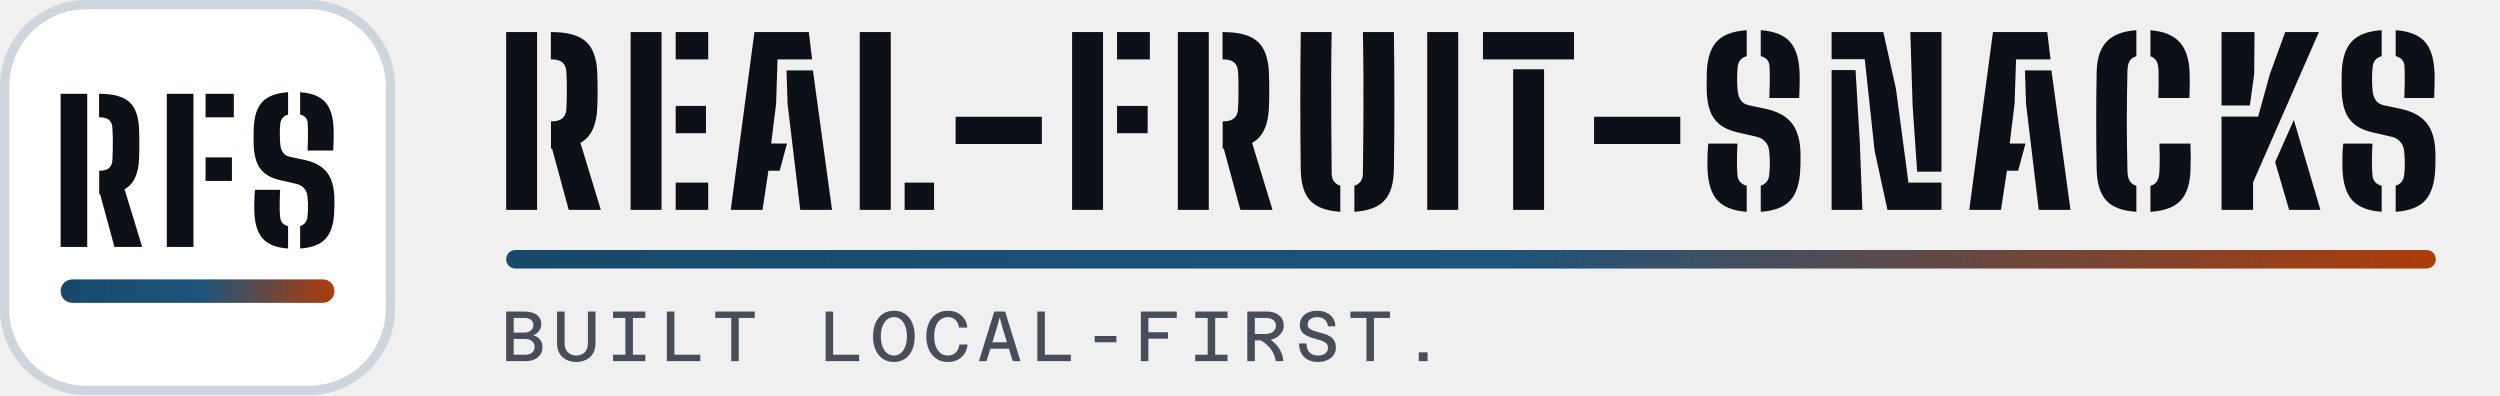
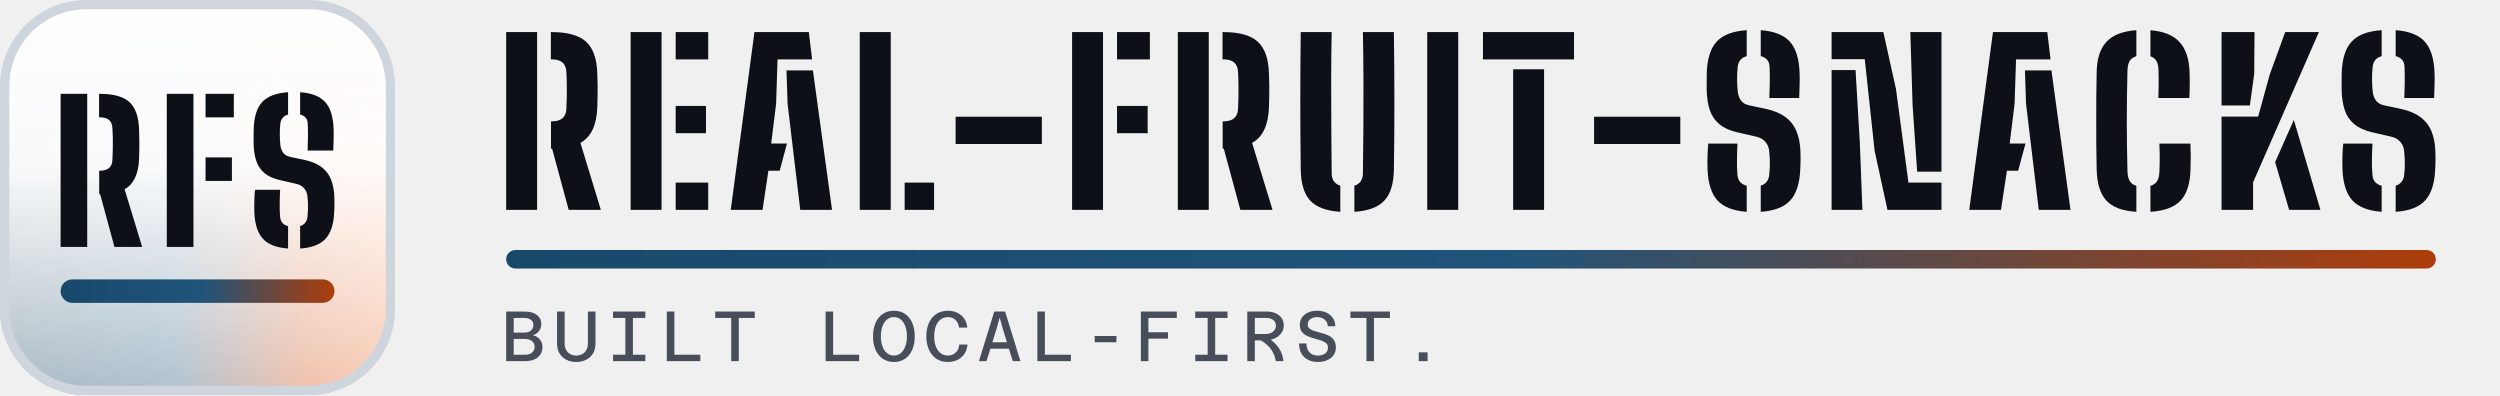
<svg xmlns="http://www.w3.org/2000/svg" viewBox="0 0 405 64" width="405" height="64" role="img" aria-label="Real-Fruit-Snacks">
  <defs>
    <linearGradient id="cyc-h" x1="0%" y1="0%" x2="100%" y2="0%">
      <stop offset="0%" stop-color="#133954" />
      <stop offset="44%" stop-color="#1F547A" />
      <stop offset="76%" stop-color="#CC5016" />
      <stop offset="100%" stop-color="#F06E2B" />
    </linearGradient>
    <linearGradient id="cyc-f" x1="0%" y1="0%" x2="0%" y2="100%">
      <stop offset="0%" stop-color="#FFFFFF" stop-opacity="0" />
      <stop offset="42%" stop-color="#FFFFFF" stop-opacity="0.08" />
      <stop offset="74%" stop-color="#FFFFFF" stop-opacity="0.58" />
      <stop offset="100%" stop-color="#FFFFFF" stop-opacity="1" />
    </linearGradient>
    <mask id="cyc-m" maskContentUnits="objectBoundingBox">
      <rect width="1" height="1" fill="url(#cyc-f)" />
    </mask>
    <linearGradient id="rule-d" x1="0" y1="0" x2="1" y2="0">
      <stop offset="0%" stop-color="#74B8E8" />
      <stop offset="52%" stop-color="#3B85B8" />
      <stop offset="100%" stop-color="#F06E2B" />
    </linearGradient>
    <linearGradient id="rule-l" x1="0" y1="0" x2="1" y2="0">
      <stop offset="0%" stop-color="#18496B" />
      <stop offset="52%" stop-color="#1F547A" />
      <stop offset="100%" stop-color="#AD3D0A" />
    </linearGradient>
  </defs>
-   <rect x="0.75" y="0.75" width="62.5" height="62.5" rx="13.25" fill="#FFFFFF" stroke="#CFD5DC" stroke-width="1.5" />
+   <rect x="0.75" y="0.75" width="62.5" height="62.5" rx="13.25" fill="#FFFFFF" />
+   <rect width="64" height="64" rx="14" fill="url(#cyc-h)" opacity="0.36" mask="url(#cyc-m)" />
+   <rect x="0.75" y="0.75" width="62.5" height="62.5" rx="13.25" fill="none" stroke="#CFD5DC" stroke-width="1.5" />
  <path d="M18.54 40 16.22 31.46H16.07V27.65H16.19Q17.17 27.65 17.67 27.21Q18.17 26.78 18.21 25.95Q18.26 25.09 18.27 24.21Q18.29 23.33 18.28 22.45Q18.26 21.57 18.21 20.71Q18.16 19.87 17.67 19.44Q17.17 19.01 16.19 19.01H16.05V15.2H16.19Q19.49 15.2 20.96 16.53Q22.42 17.86 22.53 20.94Q22.56 21.89 22.57 22.63Q22.58 23.36 22.57 24.09Q22.56 24.81 22.53 25.73Q22.39 29.44 20.18 30.66L23.03 40ZM9.82 40V15.2H14.13V40Z M27.02 40V15.2H31.34V40ZM33.3 29.31V25.5H37.57V29.31ZM33.3 19.01V15.2H37.88V19.01Z M46.67 40.26Q43.87 40.07 42.6 38.69Q41.32 37.31 41.2 34.36Q41.19 33.81 41.19 33.18Q41.19 32.56 41.22 31.93Q41.24 31.31 41.32 30.75H45.38Q45.32 31.92 45.31 33.04Q45.29 34.17 45.38 35.14Q45.43 35.73 45.75 36.11Q46.07 36.48 46.67 36.64ZM48.62 40.26V36.63Q49.15 36.46 49.44 36.09Q49.74 35.72 49.81 35.14Q49.87 34.59 49.89 34.03Q49.91 33.48 49.89 32.92Q49.86 32.36 49.81 31.81Q49.75 31.07 49.27 30.51Q48.8 29.96 48.01 29.79L45.34 29.17Q43.76 28.81 42.85 28.05Q41.94 27.29 41.54 26.13Q41.14 24.98 41.09 23.43Q41.08 22.7 41.08 22.08Q41.08 21.46 41.1 20.81Q41.21 17.87 42.51 16.49Q43.82 15.12 46.67 14.94V18.56Q46.09 18.72 45.79 19.09Q45.48 19.45 45.41 20.03Q45.32 20.88 45.33 21.73Q45.33 22.58 45.41 23.43Q45.48 24.16 45.84 24.7Q46.19 25.23 46.99 25.41L49.35 25.91Q51.04 26.28 52.08 27.06Q53.12 27.84 53.61 29.04Q54.1 30.23 54.16 31.81Q54.18 32.21 54.18 32.65Q54.18 33.09 54.17 33.52Q54.15 33.96 54.14 34.36Q54.02 37.29 52.73 38.69Q51.44 40.08 48.62 40.26ZM49.83 24.39Q49.87 23.27 49.89 22.19Q49.9 21.11 49.85 20.03Q49.84 19.44 49.52 19.07Q49.21 18.7 48.62 18.55V14.94Q51.39 15.13 52.66 16.51Q53.93 17.89 54.04 20.81Q54.07 21.52 54.05 22.51Q54.03 23.5 53.99 24.39Z" fill="#0D1016" />
  <rect x="9.82" y="45.26" width="44.36" height="3.80" rx="1.90" fill="url(#rule-l)" />
  <path d="M92.13 34 89.44 24.08H89.26V19.66H89.4Q90.54 19.66 91.12 19.15Q91.7 18.64 91.75 17.68Q91.8 16.69 91.82 15.67Q91.84 14.64 91.82 13.62Q91.81 12.6 91.75 11.6Q91.69 10.63 91.12 10.12Q90.54 9.62 89.41 9.62H89.24V5.2H89.41Q93.23 5.2 94.94 6.75Q96.64 8.29 96.76 11.86Q96.8 12.97 96.81 13.83Q96.82 14.68 96.81 15.52Q96.8 16.35 96.76 17.42Q96.6 21.73 94.03 23.15L97.34 34ZM82 34V5.2H87.01V34Z M102.16 34V5.2H107.17V34ZM109.46 34V29.58H114.73V34ZM109.46 21.58V17.16H114.37V21.58ZM109.46 9.62V5.2H114.73V9.62Z M118.38 34 122.22 5.2H131.03L131.56 9.62H125.96L125.73 16.83L124.93 23.25H127.49L126.31 27.66H124.48L123.53 34ZM129.64 34 127.59 16.83 127.41 11.4H131.69L134.79 34Z M139.28 34V5.2H144.3V34ZM146.55 34V29.58H151.32V34Z M154.81 23.33V18.91H168.78V23.33Z M173.68 34V5.2H178.69V34ZM180.96 21.58V17.16H185.92V21.58ZM180.96 9.62V5.2H186.28V9.62Z M200.94 34 198.25 24.08H198.07V19.66H198.21Q199.35 19.66 199.93 19.15Q200.51 18.64 200.56 17.68Q200.61 16.69 200.63 15.67Q200.65 14.64 200.63 13.62Q200.62 12.6 200.56 11.6Q200.5 10.63 199.93 10.12Q199.35 9.62 198.22 9.62H198.05V5.2H198.22Q202.04 5.2 203.75 6.75Q205.45 8.29 205.57 11.86Q205.61 12.97 205.62 13.83Q205.63 14.68 205.62 15.52Q205.61 16.35 205.57 17.42Q205.41 21.73 202.84 23.15L206.15 34ZM190.81 34V5.2H195.82V34Z M210.72 27.46Q210.65 21.93 210.65 16.32Q210.65 10.72 210.72 5.2H215.73Q215.66 8.88 215.65 12.76Q215.64 16.64 215.67 20.51Q215.7 24.38 215.73 28.06Q215.73 28.85 216.08 29.35Q216.44 29.85 217.13 30.09V34.31Q213.75 34.1 212.26 32.5Q210.77 30.9 210.72 27.46ZM219.41 34.31V30.09Q220.12 29.85 220.45 29.35Q220.79 28.85 220.79 28.06Q220.84 24.38 220.87 20.51Q220.89 16.64 220.88 12.76Q220.86 8.88 220.79 5.2H225.81Q225.89 10.72 225.89 16.32Q225.9 21.93 225.81 27.46Q225.76 30.9 224.26 32.5Q222.77 34.1 219.41 34.31Z M231.21 34V5.2H236.23V34Z M245.13 34V11.22H250.14V34ZM240.24 9.62V5.2H254.99V9.62Z M258.24 23.33V18.91H272.21V23.33Z M282.97 34.31Q279.72 34.08 278.24 32.48Q276.76 30.88 276.62 27.45Q276.6 26.81 276.6 26.08Q276.6 25.36 276.64 24.63Q276.67 23.91 276.75 23.26H281.47Q281.4 24.61 281.39 25.92Q281.37 27.23 281.47 28.36Q281.53 29.04 281.9 29.48Q282.28 29.91 282.97 30.1ZM285.24 34.31V30.08Q285.84 29.89 286.19 29.46Q286.54 29.03 286.61 28.36Q286.68 27.72 286.71 27.07Q286.73 26.43 286.71 25.78Q286.68 25.13 286.61 24.49Q286.55 23.63 285.99 22.98Q285.44 22.34 284.52 22.14L281.42 21.43Q279.6 21 278.54 20.12Q277.48 19.24 277.01 17.9Q276.55 16.56 276.49 14.76Q276.47 13.91 276.48 13.19Q276.48 12.47 276.5 11.71Q276.63 8.3 278.14 6.7Q279.66 5.1 282.97 4.89V9.1Q282.29 9.29 281.94 9.71Q281.59 10.14 281.51 10.81Q281.41 11.79 281.41 12.78Q281.41 13.77 281.51 14.76Q281.59 15.61 282 16.23Q282.41 16.85 283.34 17.06L286.09 17.64Q288.05 18.07 289.26 18.98Q290.46 19.88 291.03 21.27Q291.6 22.65 291.67 24.49Q291.69 24.96 291.69 25.47Q291.69 25.97 291.68 26.48Q291.66 26.98 291.64 27.45Q291.5 30.86 290.01 32.48Q288.51 34.1 285.24 34.31ZM286.63 15.88Q286.69 14.58 286.71 13.32Q286.72 12.06 286.67 10.81Q286.65 10.13 286.28 9.69Q285.92 9.26 285.24 9.09V4.89Q288.45 5.12 289.93 6.72Q291.4 8.32 291.53 11.72Q291.57 12.54 291.54 13.69Q291.52 14.84 291.47 15.88Z M305.77 34 303.69 24.43 302.09 9.59H296.72V5.2H305.1L307.15 14.43L309.17 29.58H314.52V34ZM296.72 34V11.35H300.6L301.29 23.07L301.71 34ZM310.58 27.81 309.84 17.05 309.47 5.2H314.52V27.81Z M319.02 34 322.86 5.2H331.66L332.19 9.62H326.6L326.36 16.83L325.57 23.25H328.13L326.94 27.66H325.12L324.16 34ZM330.28 34 328.22 16.83 328.04 11.4H332.33L335.42 34Z M346.09 34.31Q342.72 34.11 341.23 32.49Q339.74 30.88 339.66 27.45Q339.62 25.37 339.6 23.43Q339.59 21.49 339.59 19.59Q339.59 17.7 339.6 15.74Q339.62 13.78 339.66 11.69Q339.71 8.42 341.25 6.77Q342.79 5.12 346.09 4.89V9.11Q345.37 9.31 345.02 9.85Q344.68 10.4 344.65 11.43Q344.6 13.52 344.57 15.56Q344.54 17.6 344.54 19.6Q344.54 21.61 344.57 23.63Q344.6 25.65 344.65 27.75Q344.68 28.76 345.02 29.33Q345.37 29.9 346.09 30.1ZM348.37 34.31V30.11Q349.11 29.89 349.45 29.34Q349.79 28.79 349.83 27.75Q349.86 26.98 349.87 26.29Q349.88 25.6 349.87 24.87Q349.86 24.14 349.82 23.26H354.85Q354.89 24.25 354.9 25.39Q354.9 26.52 354.86 27.45Q354.77 30.89 353.25 32.5Q351.74 34.1 348.37 34.31ZM349.65 15.88Q349.67 15.17 349.69 14.4Q349.7 13.64 349.7 12.88Q349.7 12.12 349.68 11.43Q349.66 10.44 349.35 9.89Q349.04 9.35 348.37 9.12V4.9Q351.56 5.14 353.09 6.82Q354.62 8.5 354.71 11.72Q354.74 12.36 354.74 13.08Q354.74 13.8 354.72 14.52Q354.7 15.24 354.68 15.88Z M359.89 34V18.89H365.82L367.7 12.06L370.2 5.2H375.66L365 29.54V34ZM370.84 34 368.57 26.26 371.6 19.43 375.91 34ZM359.89 17.08V5.2H365.23L365.18 11.97L364.48 17.08Z M385.83 34.31Q382.58 34.08 381.1 32.48Q379.62 30.88 379.48 27.45Q379.46 26.81 379.46 26.08Q379.46 25.36 379.5 24.63Q379.53 23.91 379.61 23.26H384.34Q384.26 24.61 384.25 25.92Q384.23 27.23 384.34 28.36Q384.39 29.04 384.76 29.48Q385.14 29.91 385.83 30.1ZM388.1 34.31V30.08Q388.71 29.89 389.05 29.46Q389.4 29.03 389.47 28.36Q389.55 27.72 389.57 27.07Q389.59 26.43 389.57 25.78Q389.54 25.13 389.47 24.49Q389.41 23.63 388.85 22.98Q388.3 22.34 387.38 22.14L384.29 21.43Q382.46 21 381.4 20.12Q380.34 19.24 379.87 17.9Q379.41 16.56 379.35 14.76Q379.33 13.91 379.34 13.19Q379.34 12.47 379.36 11.71Q379.49 8.3 381 6.7Q382.52 5.1 385.83 4.89V9.1Q385.15 9.29 384.8 9.71Q384.45 10.14 384.37 10.81Q384.27 11.79 384.27 12.78Q384.27 13.77 384.37 14.76Q384.45 15.61 384.86 16.23Q385.27 16.85 386.2 17.06L388.95 17.64Q390.91 18.07 392.12 18.98Q393.33 19.88 393.9 21.27Q394.46 22.65 394.53 24.49Q394.55 24.96 394.55 25.47Q394.55 25.97 394.54 26.48Q394.52 26.98 394.5 27.45Q394.36 30.86 392.87 32.48Q391.37 34.1 388.1 34.31ZM389.5 15.88Q389.55 14.58 389.57 13.32Q389.58 12.06 389.53 10.81Q389.51 10.13 389.14 9.69Q388.78 9.26 388.1 9.09V4.89Q391.32 5.12 392.79 6.72Q394.26 8.32 394.39 11.72Q394.43 12.54 394.4 13.69Q394.38 14.84 394.33 15.88Z" fill="#0D1016" />
  <rect x="82" y="40.5" width="312.6" height="3" rx="1.5" fill="url(#rule-l)" />
  <path d="M86.36 54.3Q86.8 54.42 87.14 54.67Q87.48 54.93 87.68 55.32Q87.88 55.72 87.88 56.25Q87.88 56.92 87.54 57.43Q87.2 57.94 86.58 58.22Q85.96 58.5 85.11 58.5H82V50.47H84.99Q86.26 50.47 86.97 51.02Q87.69 51.58 87.69 52.48Q87.69 52.91 87.53 53.27Q87.37 53.64 87.07 53.9Q86.78 54.16 86.36 54.3ZM84.94 51.51H83.22V53.88H84.94Q85.62 53.88 86.01 53.54Q86.41 53.21 86.41 52.66Q86.41 52.12 86.01 51.81Q85.61 51.51 84.94 51.51ZM83.22 57.47H85.08Q85.78 57.47 86.19 57.12Q86.61 56.77 86.61 56.19Q86.61 55.58 86.17 55.25Q85.74 54.91 84.97 54.91H83.22Z M93.36 58.64Q92.42 58.64 91.71 58.26Q91.01 57.89 90.62 57.22Q90.24 56.55 90.24 55.65V50.47H91.47V55.65Q91.47 56.24 91.7 56.67Q91.94 57.11 92.36 57.35Q92.79 57.6 93.36 57.6Q93.93 57.6 94.35 57.35Q94.77 57.11 95.01 56.67Q95.24 56.24 95.24 55.65V50.47H96.47V55.65Q96.47 56.55 96.09 57.22Q95.7 57.89 95 58.26Q94.3 58.64 93.36 58.64Z M101.31 58.5V50.47H102.53V58.5ZM99.31 50.47H104.54V51.51H99.31ZM99.31 57.47H104.54V58.5H99.31Z M108.03 58.5V50.47H109.25V57.47H113.45V58.5Z M118.46 58.5V51.51H115.87V50.47H122.27V51.51H119.68V58.5Z M133.75 58.5V50.47H134.97V57.47H139.18V58.5Z M144.81 58.64Q143.79 58.64 143.03 58.13Q142.27 57.62 141.85 56.69Q141.43 55.75 141.43 54.49Q141.43 53.22 141.85 52.28Q142.27 51.35 143.03 50.84Q143.79 50.34 144.81 50.34Q145.84 50.34 146.6 50.84Q147.36 51.35 147.77 52.28Q148.19 53.21 148.19 54.49Q148.19 55.75 147.77 56.69Q147.36 57.62 146.6 58.13Q145.84 58.64 144.81 58.64ZM144.81 57.6Q145.44 57.6 145.91 57.22Q146.39 56.84 146.65 56.14Q146.92 55.44 146.92 54.49Q146.92 53.53 146.65 52.83Q146.39 52.13 145.91 51.75Q145.44 51.37 144.81 51.37Q144.19 51.37 143.71 51.75Q143.23 52.13 142.97 52.83Q142.7 53.53 142.7 54.49Q142.7 55.44 142.97 56.14Q143.23 56.84 143.71 57.22Q144.19 57.6 144.81 57.6Z M153.52 58.64Q152.45 58.64 151.68 58.11Q150.9 57.57 150.48 56.63Q150.06 55.69 150.06 54.48Q150.06 53.22 150.5 52.28Q150.93 51.35 151.72 50.84Q152.51 50.34 153.56 50.34Q154.4 50.34 155.08 50.67Q155.76 51 156.2 51.61Q156.63 52.22 156.7 53.07H155.36Q155.27 52.3 154.79 51.84Q154.31 51.37 153.54 51.37Q152.89 51.37 152.39 51.75Q151.89 52.12 151.61 52.82Q151.34 53.53 151.34 54.49Q151.34 55.46 151.62 56.16Q151.91 56.86 152.4 57.23Q152.89 57.6 153.52 57.6Q154.05 57.6 154.45 57.38Q154.85 57.16 155.11 56.76Q155.36 56.36 155.4 55.81H156.74Q156.66 56.67 156.25 57.3Q155.83 57.94 155.14 58.29Q154.45 58.64 153.52 58.64Z M159.78 56.48V55.45H164.24V56.48ZM161.07 50.47H162.83L165.31 58.5H164.06L162.43 53.19L161.95 51.43L161.46 53.2L159.82 58.5H158.59Z M168.05 58.5V50.47H169.27V57.47H173.48V58.5Z M177.34 55.45V54.43H180.86V55.45Z M184.82 58.5V50.47H190.64V51.51H186.04V53.83H189.22V54.86H186.04V58.5Z M195.64 58.5V50.47H196.86V58.5ZM193.63 50.47H198.86V51.51H193.63ZM193.63 57.47H198.86V58.5H193.63Z M202.94 55.14V54.11H204.97Q205.48 54.11 205.87 53.95Q206.25 53.78 206.47 53.47Q206.7 53.16 206.7 52.75Q206.7 52.36 206.5 52.09Q206.3 51.81 205.97 51.66Q205.64 51.51 205.22 51.51H202.94V50.47H205.22Q206.02 50.47 206.64 50.74Q207.26 51.01 207.62 51.52Q207.97 52.03 207.97 52.75Q207.97 53.21 207.76 53.64Q207.55 54.07 207.16 54.41Q206.76 54.75 206.2 54.94Q205.63 55.14 204.91 55.14ZM202.06 58.5V50.47H203.28V58.5ZM206.67 58.5Q206.6 57.96 206.38 57.43Q206.16 56.91 205.78 56.42Q205.4 55.94 204.84 55.52Q204.29 55.11 203.54 54.78L204.9 54.48Q205.67 54.86 206.21 55.32Q206.76 55.79 207.12 56.3Q207.48 56.82 207.67 57.38Q207.86 57.93 207.91 58.5Z M213.51 58.64Q212.58 58.64 211.89 58.28Q211.2 57.93 210.82 57.26Q210.45 56.59 210.45 55.64H211.65Q211.65 56.59 212.15 57.09Q212.64 57.6 213.51 57.6Q214.24 57.6 214.68 57.27Q215.13 56.93 215.13 56.32Q215.13 55.9 214.89 55.65Q214.64 55.4 214.23 55.24Q213.82 55.08 213.34 54.95Q212.86 54.83 212.37 54.67Q211.88 54.52 211.48 54.27Q211.07 54.03 210.82 53.63Q210.57 53.23 210.57 52.61Q210.57 51.95 210.92 51.43Q211.27 50.92 211.9 50.63Q212.53 50.34 213.38 50.34Q214.2 50.34 214.86 50.64Q215.52 50.94 215.91 51.5Q216.31 52.06 216.32 52.85H215.1Q215.09 52.39 214.85 52.06Q214.62 51.73 214.24 51.55Q213.85 51.37 213.38 51.37Q212.7 51.37 212.28 51.69Q211.85 52.01 211.85 52.57Q211.85 52.96 212.1 53.19Q212.34 53.42 212.75 53.56Q213.16 53.7 213.65 53.83Q214.13 53.95 214.62 54.1Q215.1 54.26 215.51 54.52Q215.91 54.78 216.16 55.21Q216.41 55.64 216.41 56.31Q216.41 57.02 216.03 57.55Q215.65 58.07 214.99 58.35Q214.34 58.64 213.51 58.64Z M221.36 58.5V51.51H218.77V50.47H225.17V51.51H222.58V58.5Z M229.84 58.5V57.08H231.27V58.5Z" fill="#474D59" />
</svg>
